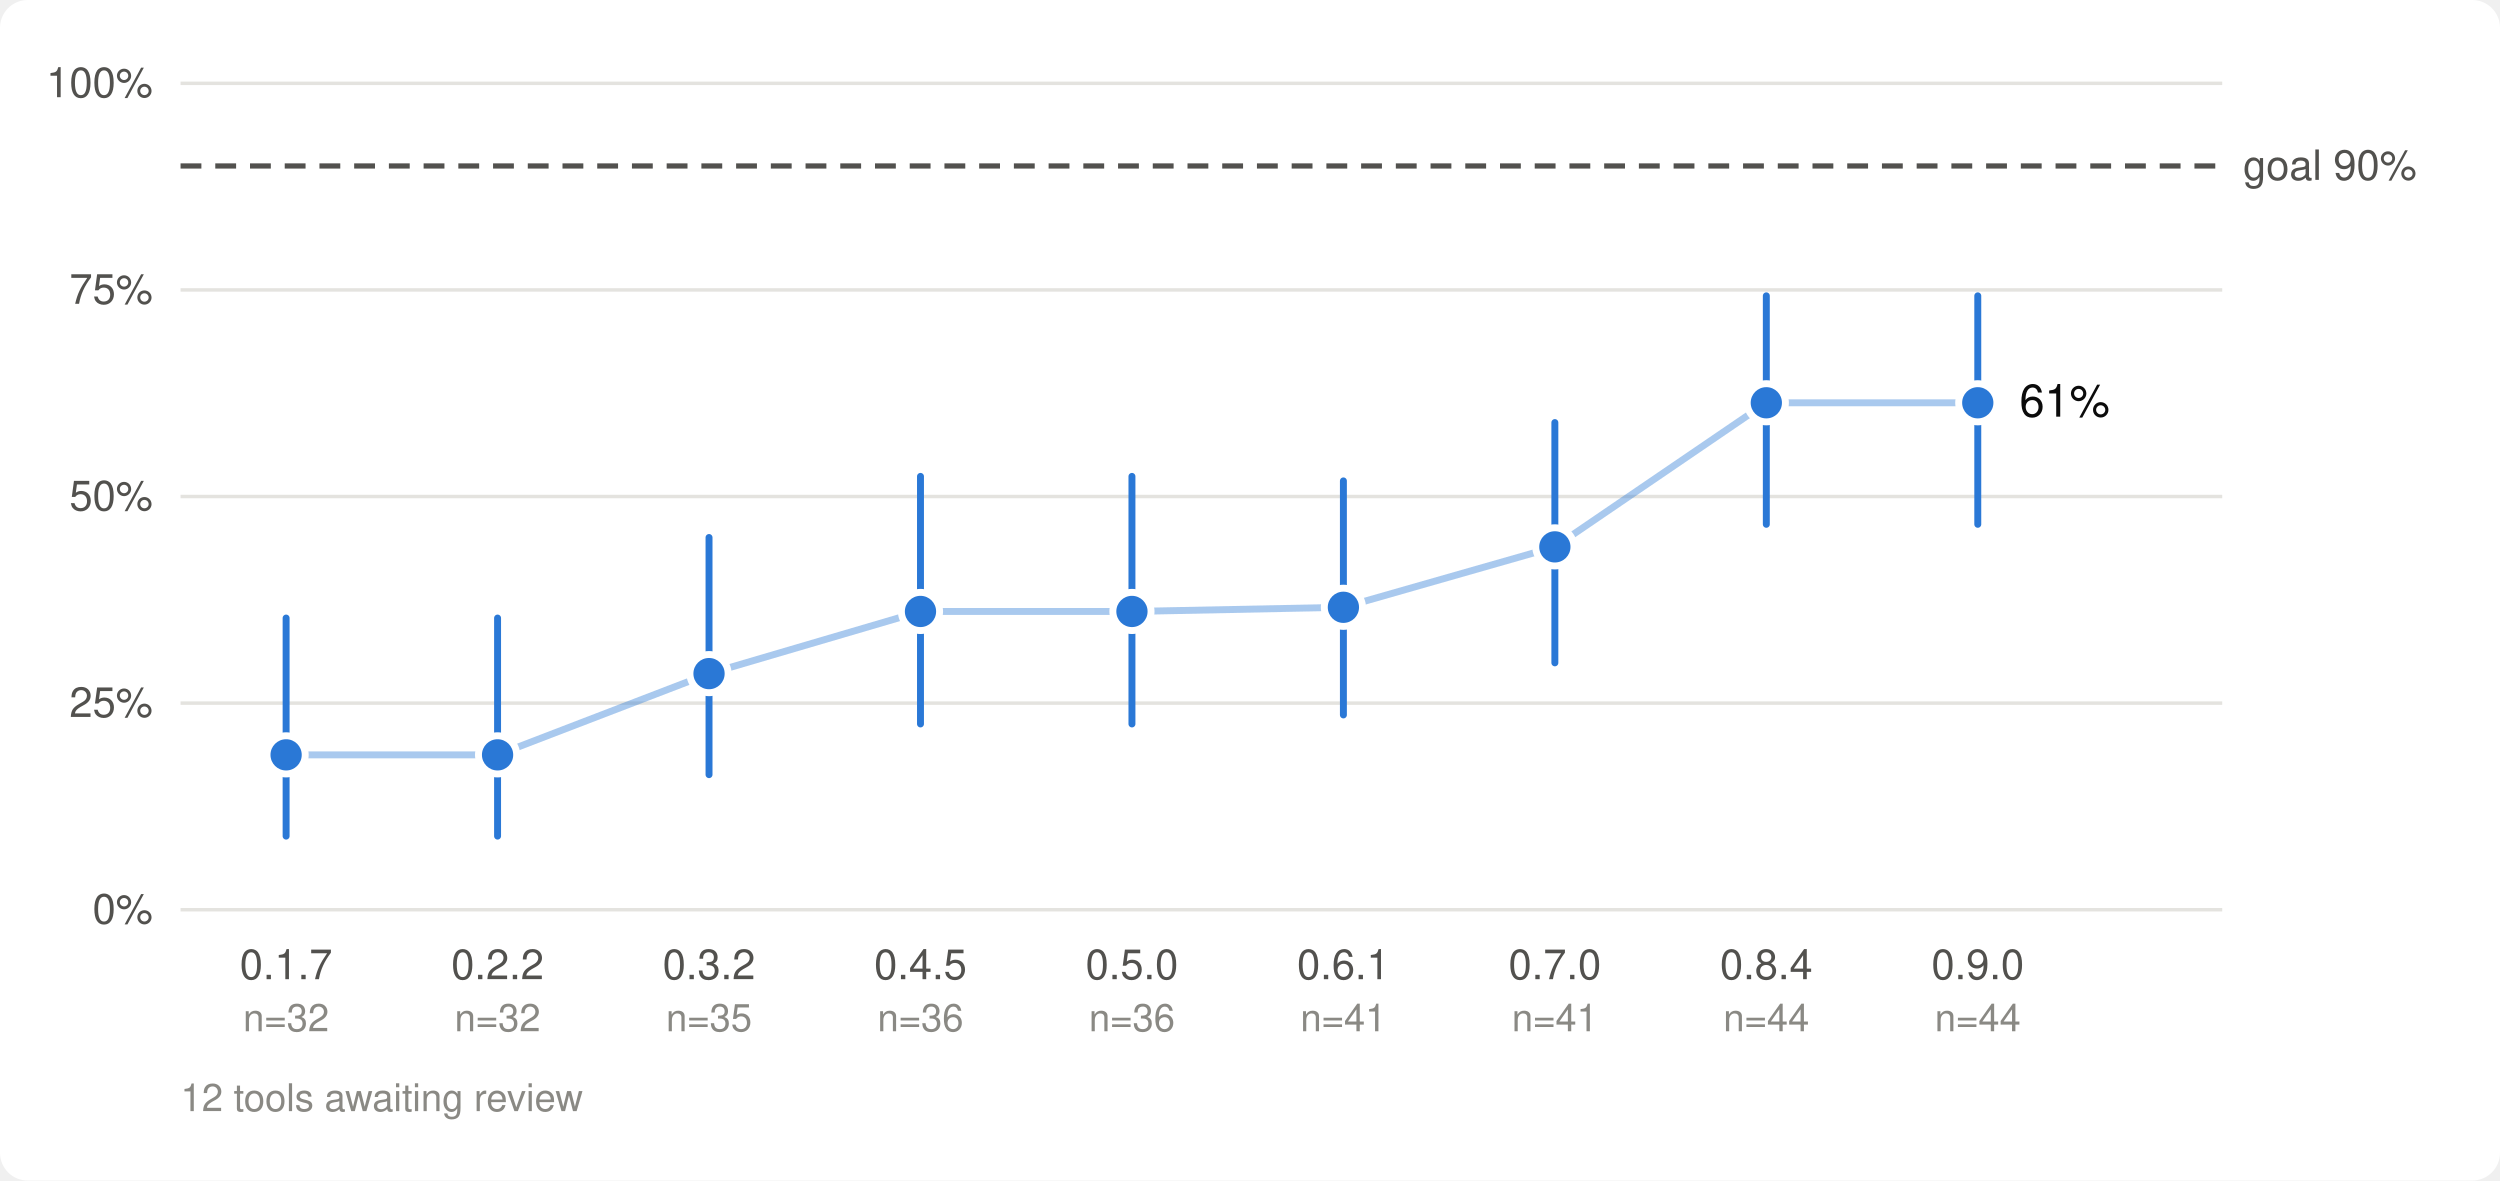
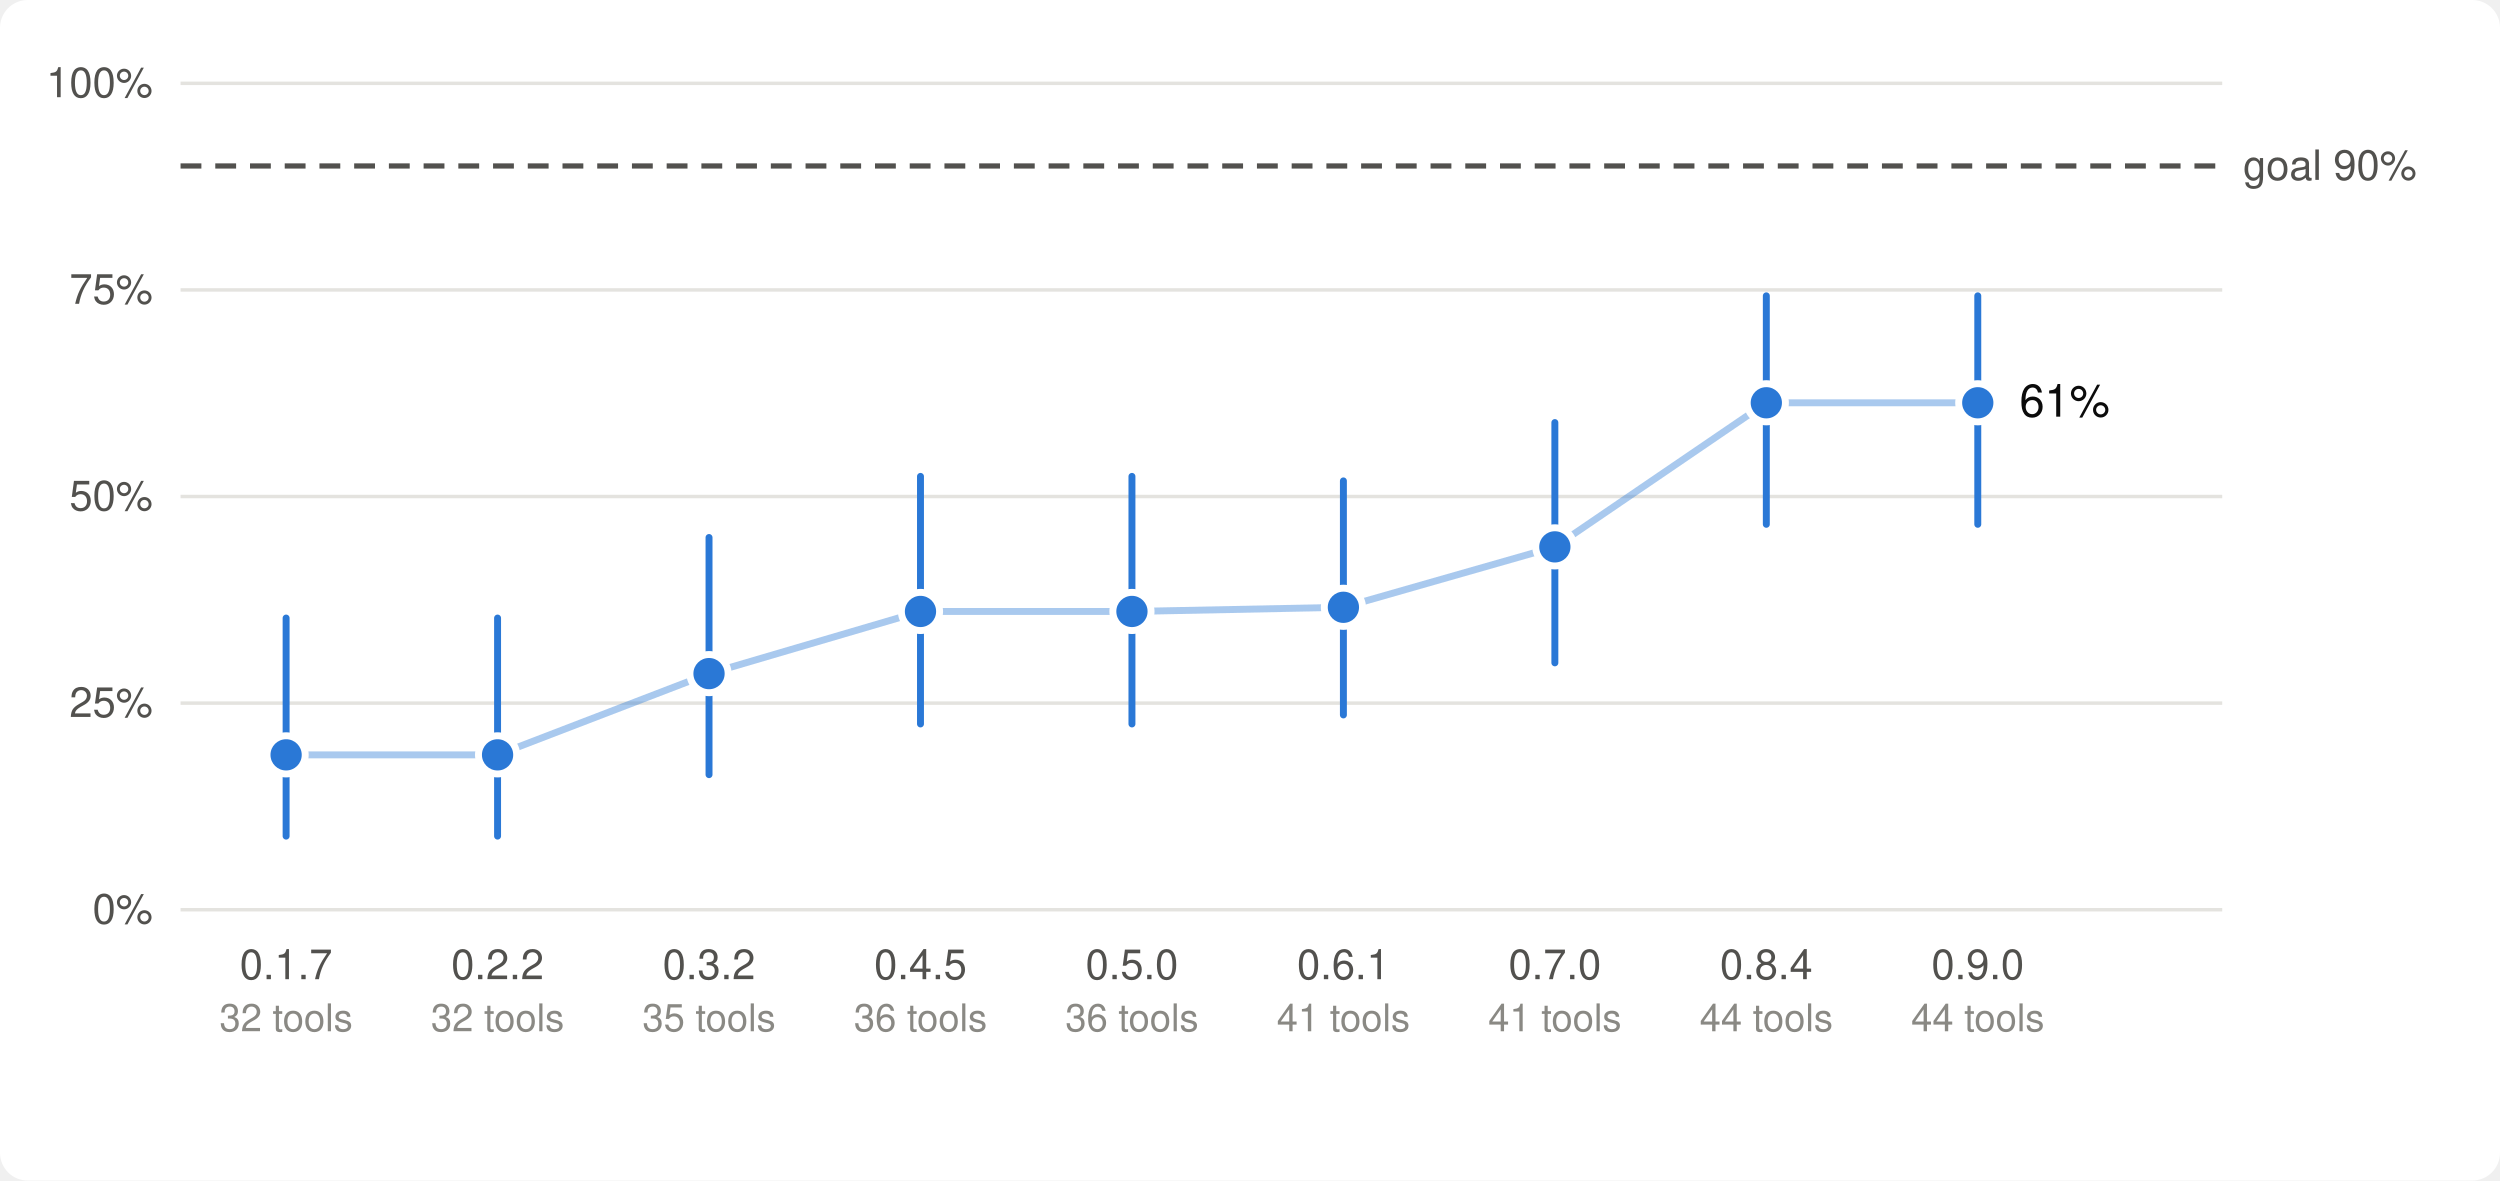
<svg xmlns="http://www.w3.org/2000/svg" viewBox="0 0 720 340" width="720" height="340" role="img" aria-labelledby="t d" font-family="-apple-system, BlinkMacSystemFont, &quot;Segoe UI&quot;, Helvetica, Arial, sans-serif">
  <rect width="720" height="340" rx="8" fill="#ffffff" />
  <line x1="52.0" y1="262.0" x2="640.0" y2="262.0" stroke="#e4e3df" stroke-width="1" />
  <text x="44.0" y="266.0" text-anchor="end" font-size="12" fill="#52514e">0%</text>
  <line x1="52.0" y1="202.5" x2="640.0" y2="202.5" stroke="#e4e3df" stroke-width="1" />
  <text x="44.0" y="206.5" text-anchor="end" font-size="12" fill="#52514e">25%</text>
  <line x1="52.0" y1="143.0" x2="640.0" y2="143.0" stroke="#e4e3df" stroke-width="1" />
  <text x="44.0" y="147.0" text-anchor="end" font-size="12" fill="#52514e">50%</text>
  <line x1="52.0" y1="83.5" x2="640.0" y2="83.5" stroke="#e4e3df" stroke-width="1" />
  <text x="44.0" y="87.5" text-anchor="end" font-size="12" fill="#52514e">75%</text>
  <line x1="52.0" y1="24.0" x2="640.0" y2="24.0" stroke="#e4e3df" stroke-width="1" />
  <text x="44.0" y="28.0" text-anchor="end" font-size="12" fill="#52514e">100%</text>
  <line x1="52.0" y1="47.8" x2="640.0" y2="47.8" stroke="#52514e" stroke-width="1.5" stroke-dasharray="6 4" />
  <text x="646.0" y="51.8" text-anchor="start" font-size="12" fill="#52514e">goal 90%</text>
  <polyline points="82.4,217.4 143.3,217.4 204.2,194.0 265.1,176.1 326.0,176.1 386.9,174.9 447.8,157.5 508.7,116.0 569.6,116.0" fill="none" stroke="#2a78d6" stroke-width="2" stroke-opacity="0.4" stroke-linejoin="round" />
  <line x1="82.4" y1="178.0" x2="82.4" y2="240.8" stroke="#2a78d6" stroke-width="2" stroke-linecap="round" />
  <circle cx="82.4" cy="217.4" r="6.5" fill="#ffffff" />
  <circle cx="82.4" cy="217.4" r="4.5" fill="#2a78d6" />
  <text x="82.4" y="282.0" text-anchor="middle" font-size="12" fill="#52514e">0.1.7</text>
-   <text x="82.4" y="297.0" text-anchor="middle" font-size="11" fill="#8a8984">n=32</text>
+   <text x="82.4" y="297.0" text-anchor="middle" font-size="11" fill="#8a8984">32 tools</text>
  <line x1="143.3" y1="178.0" x2="143.3" y2="240.8" stroke="#2a78d6" stroke-width="2" stroke-linecap="round" />
  <circle cx="143.3" cy="217.4" r="6.5" fill="#ffffff" />
  <circle cx="143.3" cy="217.4" r="4.5" fill="#2a78d6" />
  <text x="143.3" y="282.0" text-anchor="middle" font-size="12" fill="#52514e">0.2.2</text>
-   <text x="143.3" y="297.0" text-anchor="middle" font-size="11" fill="#8a8984">n=32</text>
+   <text x="143.3" y="297.0" text-anchor="middle" font-size="11" fill="#8a8984">32 tools</text>
  <line x1="204.2" y1="154.8" x2="204.2" y2="223.1" stroke="#2a78d6" stroke-width="2" stroke-linecap="round" />
  <circle cx="204.2" cy="194.0" r="6.5" fill="#ffffff" />
  <circle cx="204.2" cy="194.0" r="4.5" fill="#2a78d6" />
  <text x="204.2" y="282.0" text-anchor="middle" font-size="12" fill="#52514e">0.3.2</text>
-   <text x="204.2" y="297.0" text-anchor="middle" font-size="11" fill="#8a8984">n=35</text>
+   <text x="204.2" y="297.0" text-anchor="middle" font-size="11" fill="#8a8984">35 tools</text>
  <line x1="265.1" y1="137.2" x2="265.1" y2="208.5" stroke="#2a78d6" stroke-width="2" stroke-linecap="round" />
  <circle cx="265.1" cy="176.1" r="6.5" fill="#ffffff" />
  <circle cx="265.1" cy="176.1" r="4.5" fill="#2a78d6" />
  <text x="265.1" y="282.0" text-anchor="middle" font-size="12" fill="#52514e">0.4.5</text>
-   <text x="265.1" y="297.0" text-anchor="middle" font-size="11" fill="#8a8984">n=36</text>
+   <text x="265.1" y="297.0" text-anchor="middle" font-size="11" fill="#8a8984">36 tools</text>
  <line x1="326.0" y1="137.2" x2="326.0" y2="208.5" stroke="#2a78d6" stroke-width="2" stroke-linecap="round" />
  <circle cx="326.0" cy="176.1" r="6.5" fill="#ffffff" />
  <circle cx="326.0" cy="176.1" r="4.5" fill="#2a78d6" />
  <text x="326.0" y="282.0" text-anchor="middle" font-size="12" fill="#52514e">0.5.0</text>
-   <text x="326.0" y="297.0" text-anchor="middle" font-size="11" fill="#8a8984">n=36</text>
+   <text x="326.0" y="297.0" text-anchor="middle" font-size="11" fill="#8a8984">36 tools</text>
  <line x1="386.9" y1="138.5" x2="386.9" y2="205.9" stroke="#2a78d6" stroke-width="2" stroke-linecap="round" />
  <circle cx="386.9" cy="174.9" r="6.5" fill="#ffffff" />
  <circle cx="386.9" cy="174.9" r="4.5" fill="#2a78d6" />
  <text x="386.9" y="282.0" text-anchor="middle" font-size="12" fill="#52514e">0.6.1</text>
-   <text x="386.9" y="297.0" text-anchor="middle" font-size="11" fill="#8a8984">n=41</text>
+   <text x="386.9" y="297.0" text-anchor="middle" font-size="11" fill="#8a8984">41 tools</text>
  <line x1="447.8" y1="121.7" x2="447.8" y2="190.9" stroke="#2a78d6" stroke-width="2" stroke-linecap="round" />
  <circle cx="447.8" cy="157.5" r="6.5" fill="#ffffff" />
  <circle cx="447.8" cy="157.5" r="4.5" fill="#2a78d6" />
  <text x="447.8" y="282.0" text-anchor="middle" font-size="12" fill="#52514e">0.7.0</text>
-   <text x="447.8" y="297.0" text-anchor="middle" font-size="11" fill="#8a8984">n=41</text>
+   <text x="447.8" y="297.0" text-anchor="middle" font-size="11" fill="#8a8984">41 tools</text>
  <line x1="508.7" y1="85.2" x2="508.7" y2="151.0" stroke="#2a78d6" stroke-width="2" stroke-linecap="round" />
  <circle cx="508.7" cy="116.0" r="6.5" fill="#ffffff" />
  <circle cx="508.7" cy="116.0" r="4.5" fill="#2a78d6" />
  <text x="508.7" y="282.0" text-anchor="middle" font-size="12" fill="#52514e">0.8.4</text>
-   <text x="508.7" y="297.0" text-anchor="middle" font-size="11" fill="#8a8984">n=44</text>
+   <text x="508.7" y="297.0" text-anchor="middle" font-size="11" fill="#8a8984">44 tools</text>
  <line x1="569.6" y1="85.2" x2="569.6" y2="151.0" stroke="#2a78d6" stroke-width="2" stroke-linecap="round" />
  <circle cx="569.6" cy="116.0" r="6.5" fill="#ffffff" />
  <circle cx="569.6" cy="116.0" r="4.5" fill="#2a78d6" />
  <text x="569.6" y="282.0" text-anchor="middle" font-size="12" fill="#52514e">0.9.0</text>
-   <text x="569.6" y="297.0" text-anchor="middle" font-size="11" fill="#8a8984">n=44</text>
+   <text x="569.6" y="297.0" text-anchor="middle" font-size="11" fill="#8a8984">44 tools</text>
  <text stroke="#ffffff" stroke-width="4" stroke-linejoin="round" paint-order="stroke" x="581.6" y="120.0" text-anchor="start" font-size="13" fill="#0b0b0b">61%</text>
-   <text x="52.0" y="320.0" text-anchor="start" font-size="11" fill="#8a8984">12 tools awaiting review</text>
</svg>
